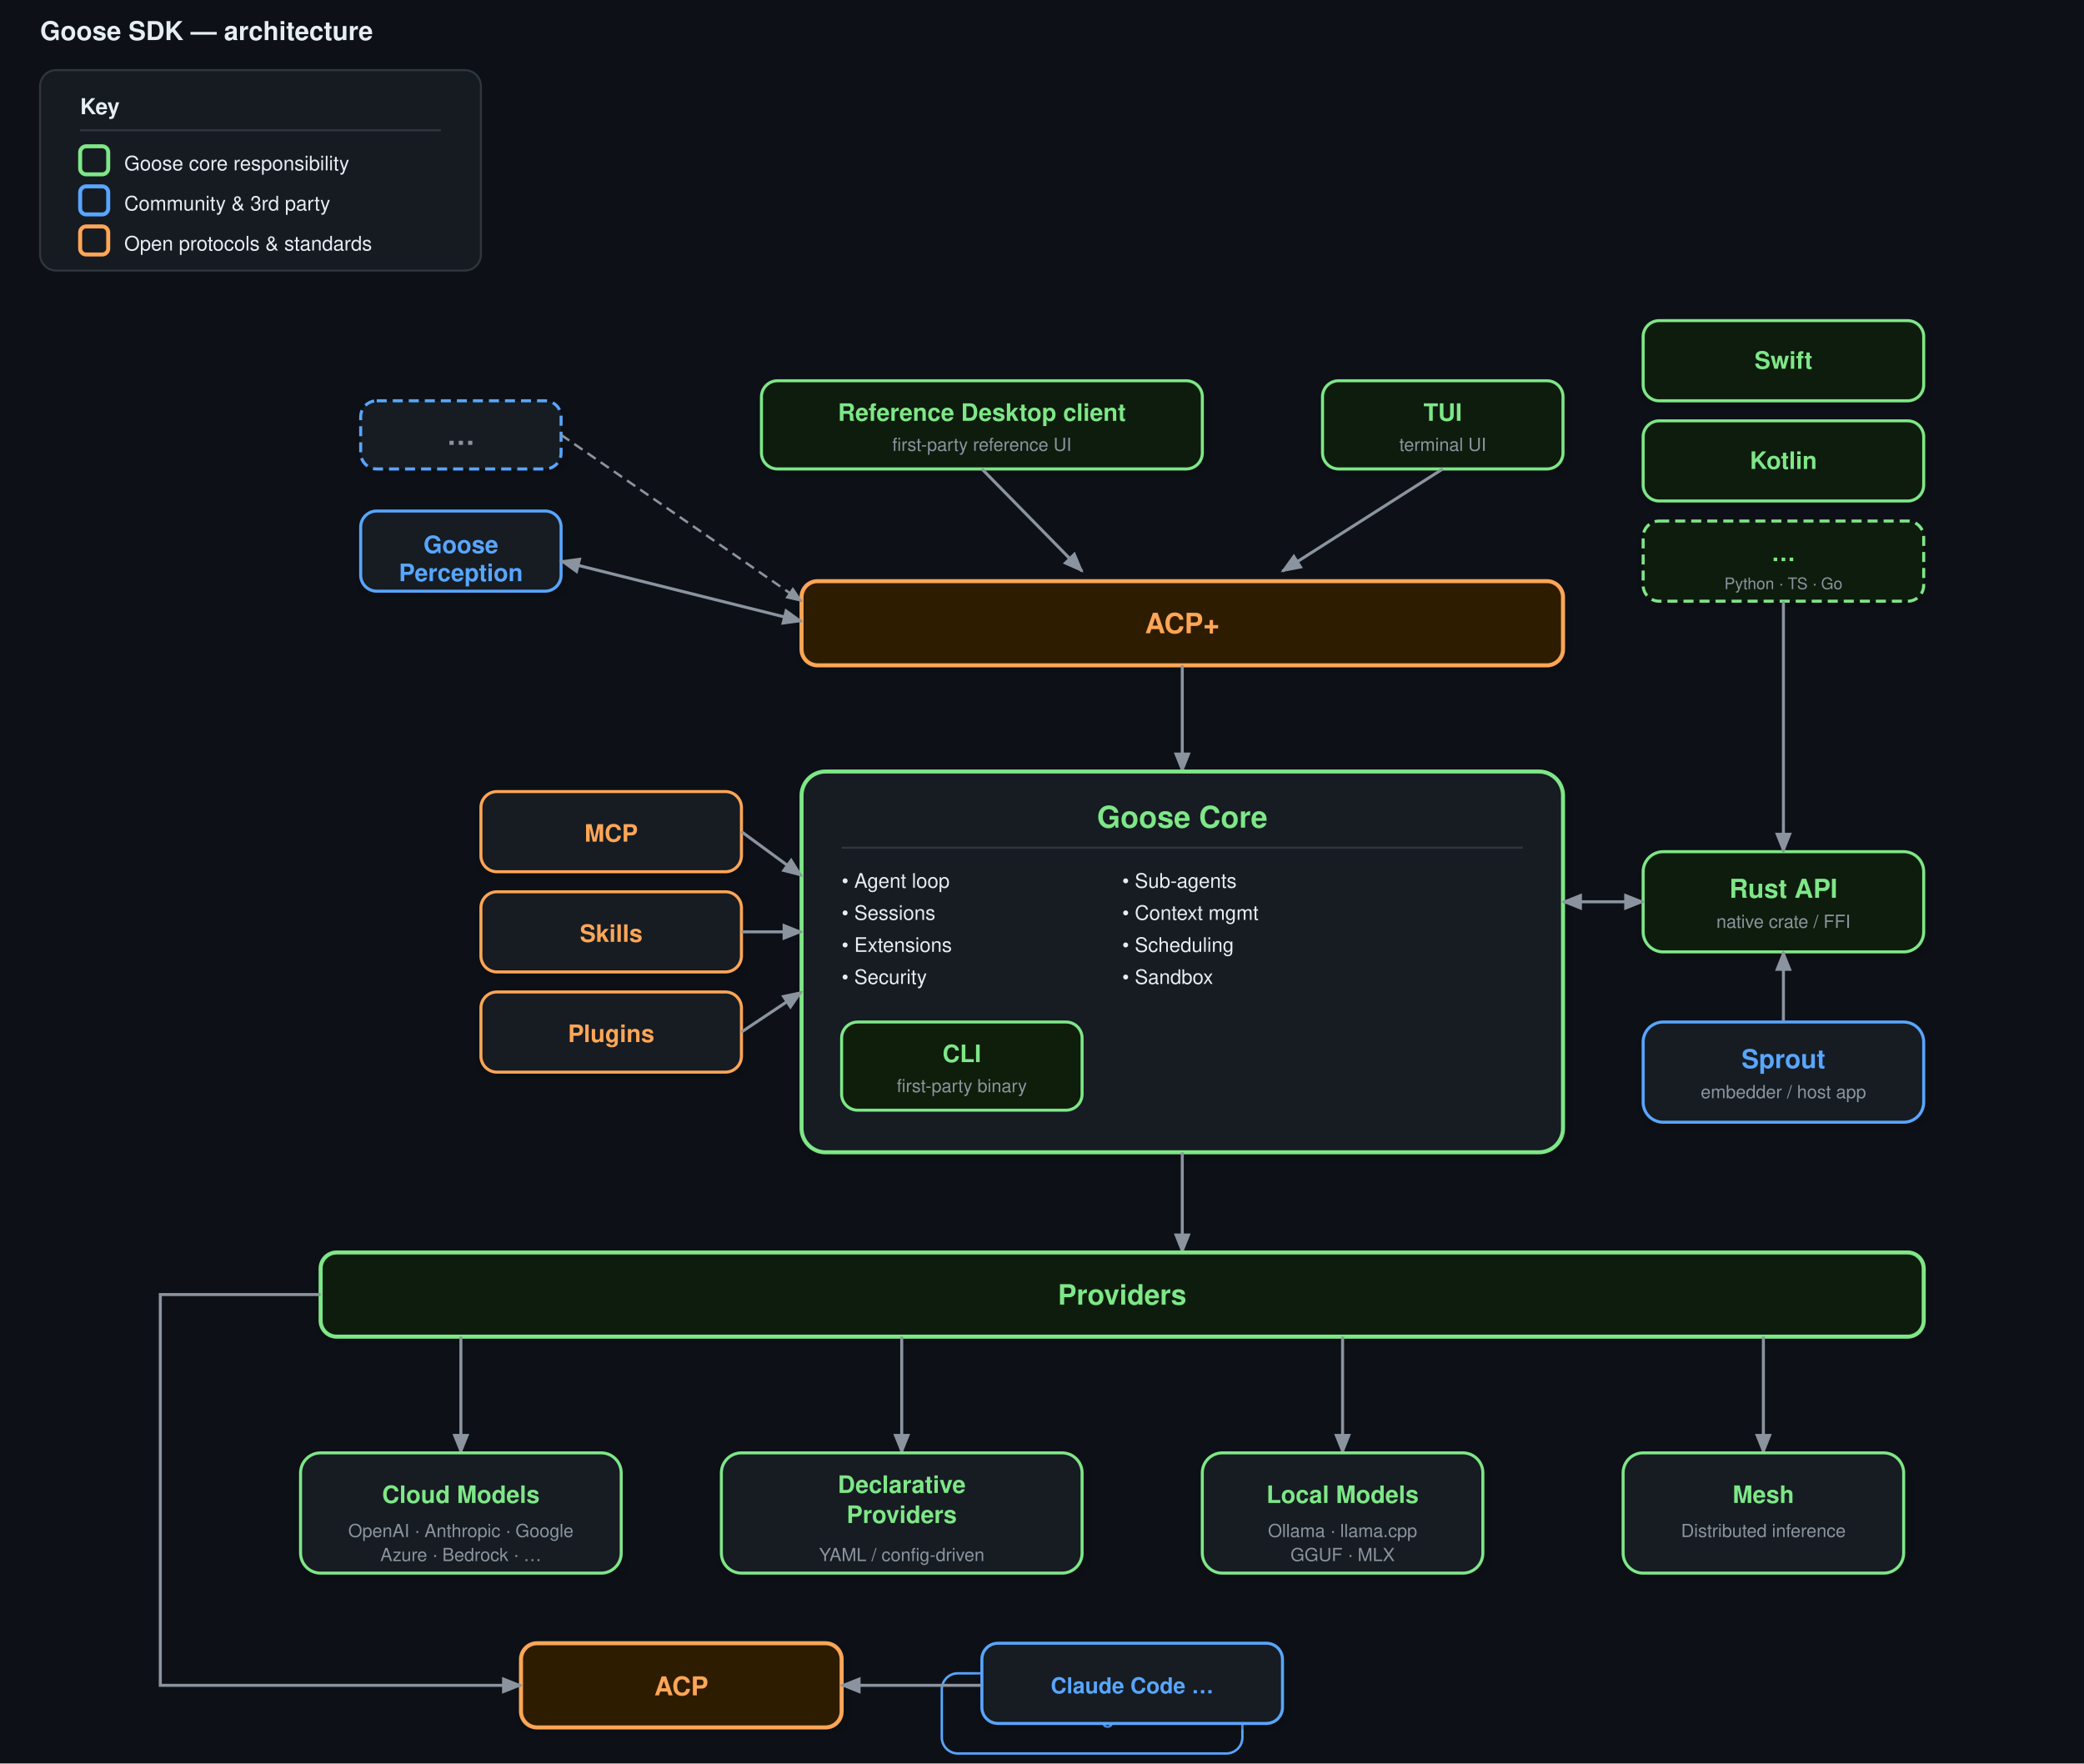
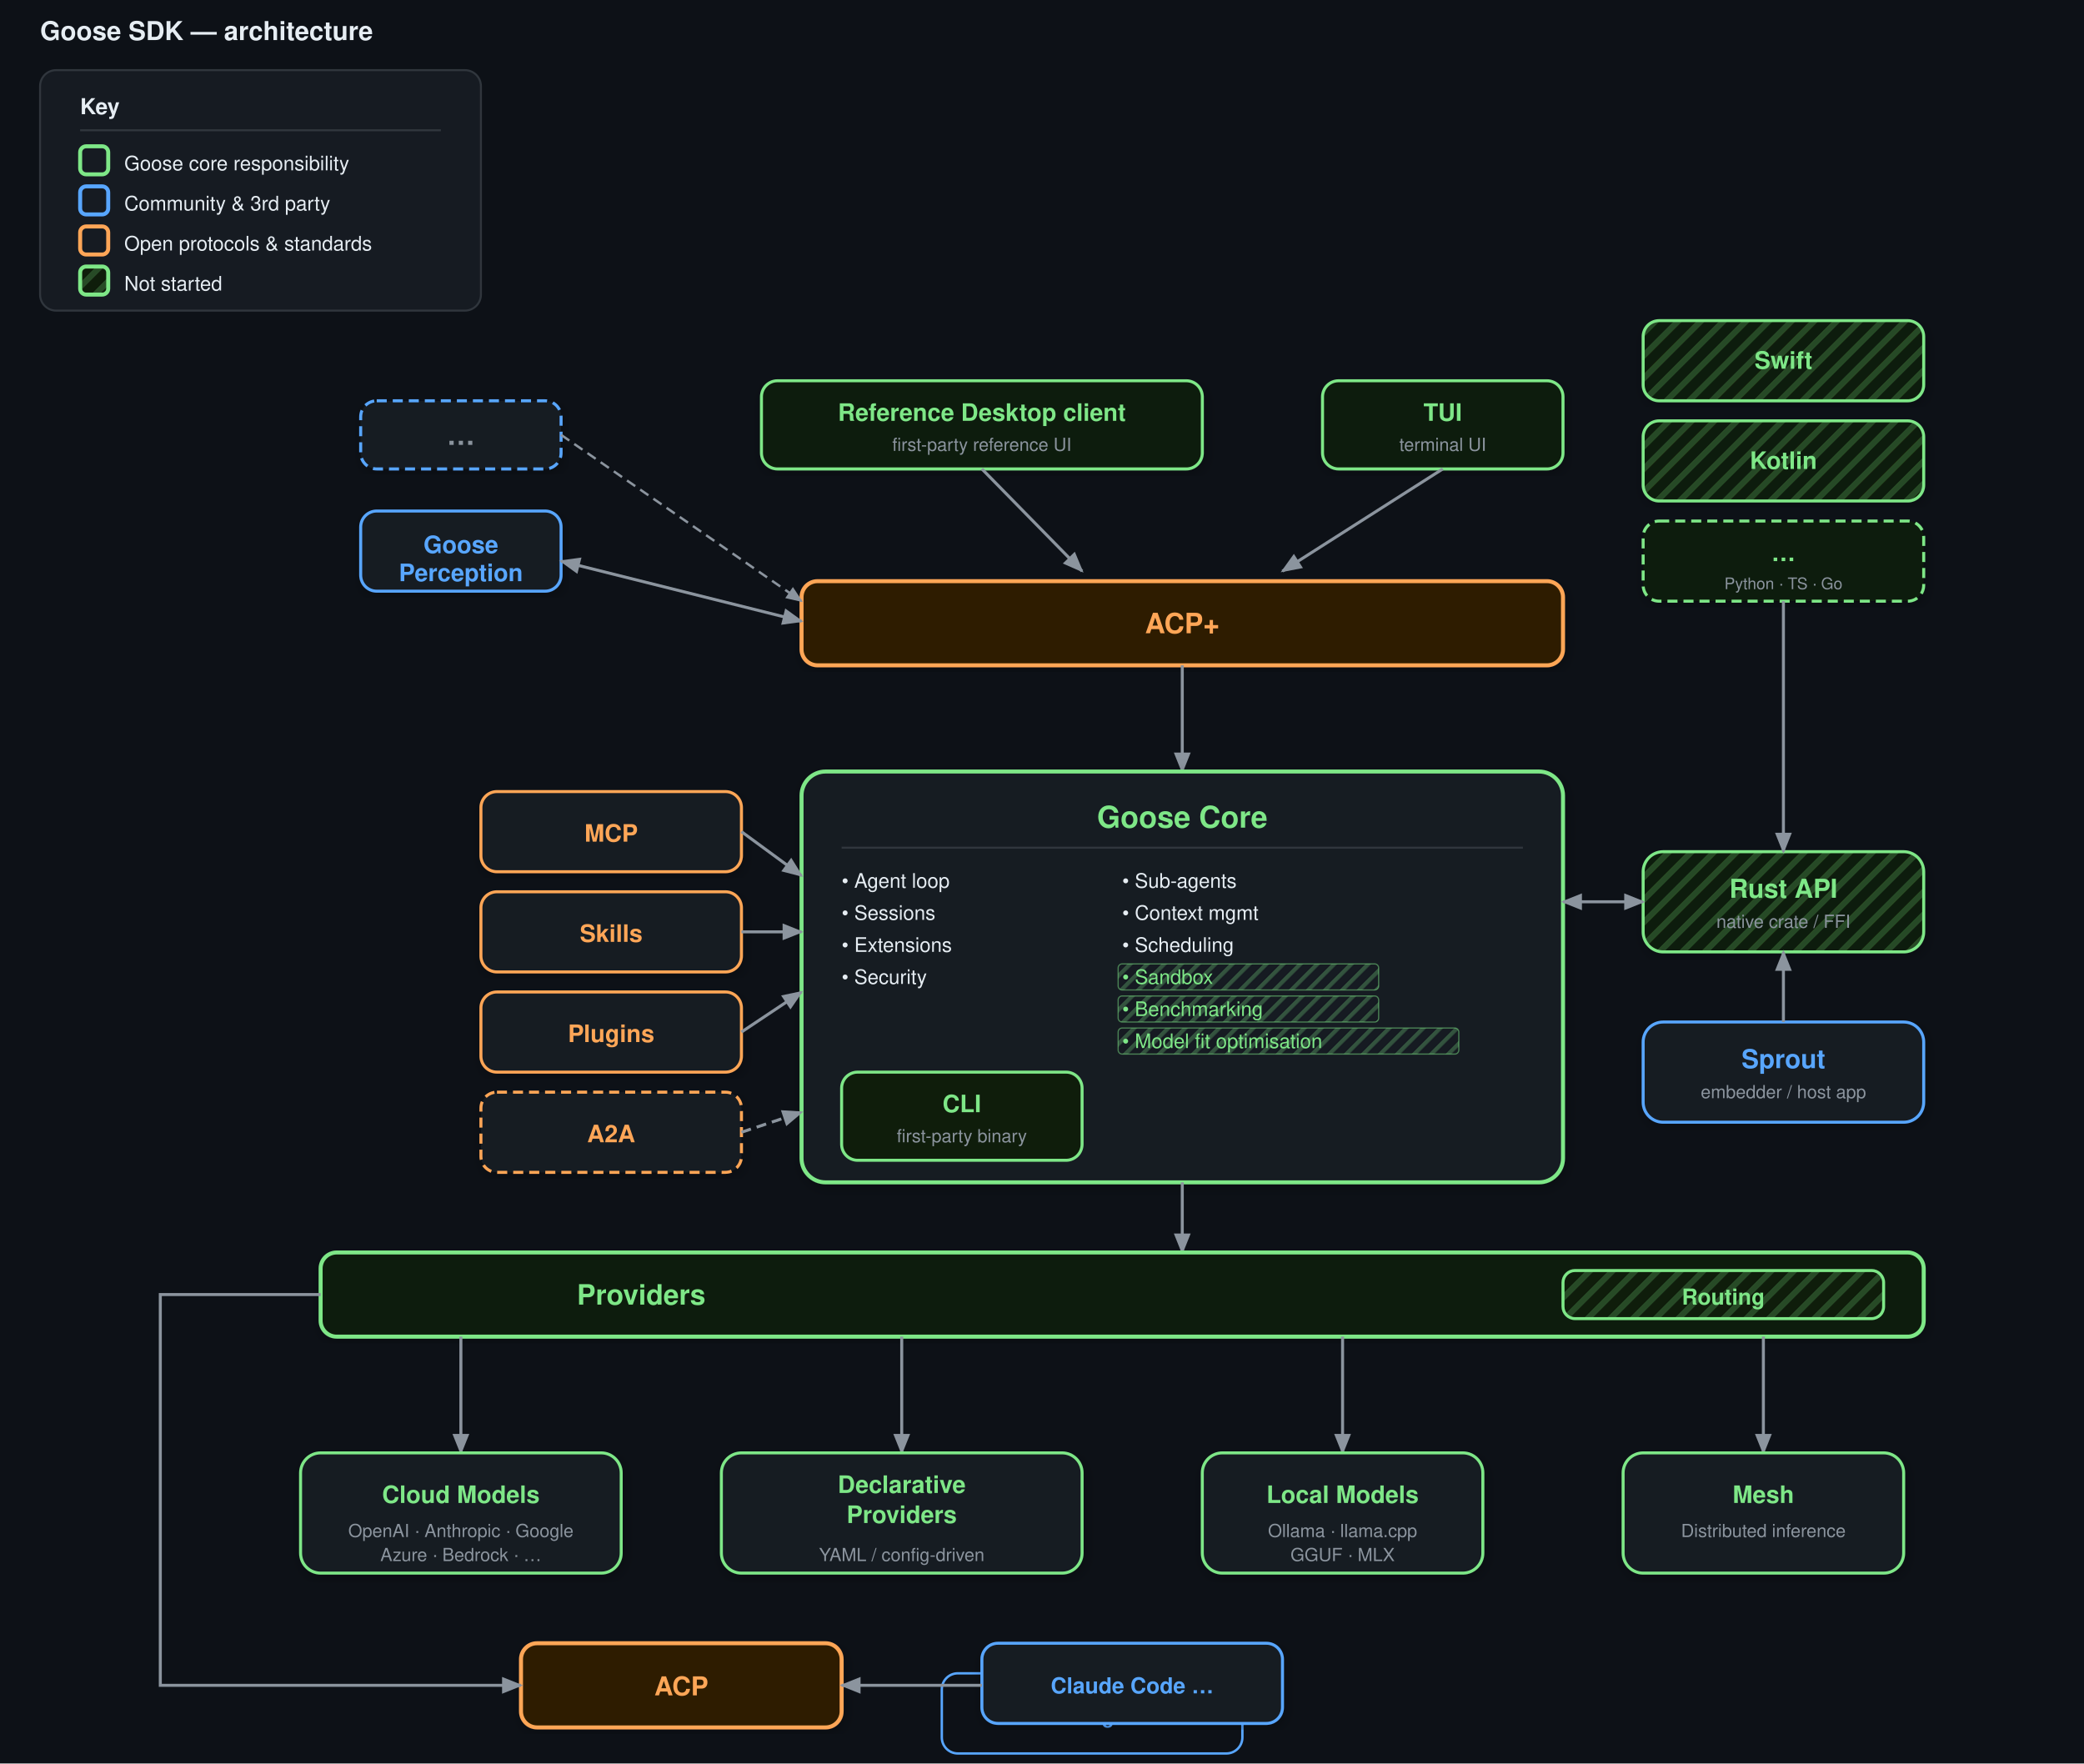
<svg xmlns="http://www.w3.org/2000/svg" viewBox="0 0 1040 880" font-family="-apple-system, BlinkMacSystemFont, 'Segoe UI', Helvetica, Arial, sans-serif">
  <defs>
    <marker id="arr" viewBox="0 0 10 10" refX="9" refY="5" markerWidth="7" markerHeight="7" orient="auto-start-reverse">
      <path d="M 0 1 L 10 5 L 0 9 z" fill="#8b949e" />
    </marker>
    <filter id="shadow" x="-4%" y="-4%" width="108%" height="112%">
      <feDropShadow dx="1" dy="2" stdDeviation="3" flood-opacity="0.25" />
    </filter>
+     <pattern id="stripeGreen" patternUnits="userSpaceOnUse" width="8" height="8" patternTransform="rotate(45)">
+       <rect width="8" height="8" fill="#0f1d0b" />
+       <rect width="3" height="8" fill="#7ee787" fill-opacity="0.22" />
+     </pattern>
+     <pattern id="stripeGreenInline" patternUnits="userSpaceOnUse" width="6" height="6" patternTransform="rotate(45)">
+       <rect width="6" height="6" fill="#161b22" />
+       <rect width="2" height="6" fill="#7ee787" fill-opacity="0.28" />
+     </pattern>
  </defs>
  <rect width="1040" height="880" fill="#0d1117" />
  <text x="20" y="20" font-size="13" font-weight="700" fill="#e6edf3">Goose SDK — architecture</text>
-   <rect x="20" y="35" width="220" height="100" rx="8" fill="#161b22" stroke="#30363d" stroke-width="1" />
+   <rect x="20" y="35" width="220" height="120" rx="8" fill="#161b22" stroke="#30363d" stroke-width="1" />
  <text x="40" y="57" font-size="11" font-weight="700" fill="#e6edf3">Key</text>
  <line x1="40" y1="65" x2="220" y2="65" stroke="#30363d" stroke-width="1" />
  <rect x="40" y="73" width="14" height="14" rx="3" fill="none" stroke="#7ee787" stroke-width="2" />
  <text x="62" y="85" font-size="10" fill="#e6edf3">Goose core responsibility</text>
  <rect x="40" y="93" width="14" height="14" rx="3" fill="none" stroke="#58a6ff" stroke-width="2" />
  <text x="62" y="105" font-size="10" fill="#e6edf3">Community &amp; 3rd party</text>
  <rect x="40" y="113" width="14" height="14" rx="3" fill="none" stroke="#ffa657" stroke-width="2" />
  <text x="62" y="125" font-size="10" fill="#e6edf3">Open protocols &amp; standards</text>
+   <rect x="40" y="133" width="14" height="14" rx="3" fill="url(#stripeGreen)" stroke="#7ee787" stroke-width="2" />
+   <text x="62" y="145" font-size="10" fill="#e6edf3">Not started</text>
  <rect x="380" y="190" width="220" height="44" rx="8" fill="#0f1d0b" stroke="#7ee787" stroke-width="1.5" filter="url(#shadow)" />
  <text x="490" y="210" text-anchor="middle" font-size="12" font-weight="700" fill="#7ee787">Reference Desktop client</text>
  <text x="490" y="225" text-anchor="middle" font-size="9" fill="#8b949e">first-party reference UI</text>
  <rect x="660" y="190" width="120" height="44" rx="8" fill="#0f1d0b" stroke="#7ee787" stroke-width="1.5" filter="url(#shadow)" />
  <text x="720" y="210" text-anchor="middle" font-size="12" font-weight="700" fill="#7ee787">TUI</text>
  <text x="720" y="225" text-anchor="middle" font-size="9" fill="#8b949e">terminal UI</text>

   ACP+ --&gt;
  <line x1="490" y1="234" x2="540" y2="285" stroke="#8b949e" stroke-width="1.5" marker-end="url(#arr)" />

   ACP+ --&gt;
  <line x1="720" y1="234" x2="640" y2="285" stroke="#8b949e" stroke-width="1.5" marker-end="url(#arr)" />
  <rect x="400" y="290" width="380" height="42" rx="8" fill="#2d1f00" stroke="#ffa657" stroke-width="2" filter="url(#shadow)" />
  <text x="590" y="316" text-anchor="middle" font-size="14" font-weight="700" fill="#ffa657">ACP+</text>

   ACP+ --&gt;
  <rect x="180" y="200" width="100" height="34" rx="8" fill="#161b22" stroke="#58a6ff" stroke-width="1.5" stroke-dasharray="5,3" filter="url(#shadow)" />
  <text x="230" y="222" text-anchor="middle" font-size="14" font-weight="600" fill="#8b949e">…</text>
  <line x1="280" y1="217" x2="400" y2="300" stroke="#8b949e" stroke-width="1.2" stroke-dasharray="5,3" marker-end="url(#arr)" />
  <rect x="180" y="255" width="100" height="40" rx="8" fill="#161b22" stroke="#58a6ff" stroke-width="1.5" filter="url(#shadow)" />
  <text x="230" y="276" text-anchor="middle" font-size="12" font-weight="600" fill="#58a6ff">Goose</text>
  <text x="230" y="290" text-anchor="middle" font-size="12" font-weight="600" fill="#58a6ff">Perception</text>
  <line x1="280" y1="280" x2="400" y2="310" stroke="#8b949e" stroke-width="1.5" marker-start="url(#arr)" marker-end="url(#arr)" />

   Goose Core --&gt;
  <line x1="590" y1="332" x2="590" y2="385" stroke="#8b949e" stroke-width="1.5" marker-end="url(#arr)" />
-   <rect x="400" y="385" width="380" height="190" rx="12" fill="#161b22" stroke="#7ee787" stroke-width="2" filter="url(#shadow)" />
+   <rect x="400" y="385" width="380" height="205" rx="12" fill="#161b22" stroke="#7ee787" stroke-width="2" filter="url(#shadow)" />
  <text x="590" y="413" text-anchor="middle" font-size="15" font-weight="700" fill="#7ee787">Goose Core</text>
  <line x1="420" y1="423" x2="760" y2="423" stroke="#30363d" stroke-width="1" />
  <text x="420" y="443" font-size="10" fill="#e6edf3">• Agent loop</text>
  <text x="420" y="459" font-size="10" fill="#e6edf3">• Sessions</text>
  <text x="420" y="475" font-size="10" fill="#e6edf3">• Extensions</text>
  <text x="420" y="491" font-size="10" fill="#e6edf3">• Security</text>
  <text x="560" y="443" font-size="10" fill="#e6edf3">• Sub-agents</text>
  <text x="560" y="459" font-size="10" fill="#e6edf3">• Context mgmt</text>
  <text x="560" y="475" font-size="10" fill="#e6edf3">• Scheduling</text>
-   <text x="560" y="491" font-size="10" fill="#e6edf3">• Sandbox</text>
-   <rect x="420" y="510" width="120" height="44" rx="8" fill="#0f1d0b" stroke="#7ee787" stroke-width="1.5" />
-   <text x="480" y="530" text-anchor="middle" font-size="12" font-weight="700" fill="#7ee787">CLI</text>
-   <text x="480" y="545" text-anchor="middle" font-size="9" fill="#8b949e">first-party binary</text>
+   <rect x="558" y="481" width="130" height="13" rx="2" fill="url(#stripeGreenInline)" stroke="#7ee787" stroke-width="0.6" stroke-opacity="0.5" />
+   <text x="560" y="491" font-size="10" fill="#7ee787">• Sandbox</text>
+   <rect x="558" y="497" width="130" height="13" rx="2" fill="url(#stripeGreenInline)" stroke="#7ee787" stroke-width="0.6" stroke-opacity="0.5" />
+   <text x="560" y="507" font-size="10" fill="#7ee787">• Benchmarking</text>
+   <rect x="558" y="513" width="170" height="13" rx="2" fill="url(#stripeGreenInline)" stroke="#7ee787" stroke-width="0.6" stroke-opacity="0.5" />
+   <text x="560" y="523" font-size="10" fill="#7ee787">• Model fit optimisation</text>
+   <rect x="420" y="535" width="120" height="44" rx="8" fill="#0f1d0b" stroke="#7ee787" stroke-width="1.5" />
+   <text x="480" y="555" text-anchor="middle" font-size="12" font-weight="700" fill="#7ee787">CLI</text>
+   <text x="480" y="570" text-anchor="middle" font-size="9" fill="#8b949e">first-party binary</text>
  <rect x="240" y="395" width="130" height="40" rx="8" fill="#161b22" stroke="#ffa657" stroke-width="1.5" filter="url(#shadow)" />
  <text x="305" y="420" text-anchor="middle" font-size="12" font-weight="600" fill="#ffa657">MCP</text>
  <rect x="240" y="445" width="130" height="40" rx="8" fill="#161b22" stroke="#ffa657" stroke-width="1.5" filter="url(#shadow)" />
  <text x="305" y="470" text-anchor="middle" font-size="12" font-weight="600" fill="#ffa657">Skills</text>
  <rect x="240" y="495" width="130" height="40" rx="8" fill="#161b22" stroke="#ffa657" stroke-width="1.5" filter="url(#shadow)" />
  <text x="305" y="520" text-anchor="middle" font-size="12" font-weight="600" fill="#ffa657">Plugins</text>
+   <rect x="240" y="545" width="130" height="40" rx="8" fill="#161b22" stroke="#ffa657" stroke-width="1.5" stroke-dasharray="5,3" filter="url(#shadow)" />
+   <text x="305" y="570" text-anchor="middle" font-size="12" font-weight="600" fill="#ffa657">A2A</text>
  <line x1="370" y1="415" x2="400" y2="437" stroke="#8b949e" stroke-width="1.5" marker-end="url(#arr)" />
  <line x1="370" y1="465" x2="400" y2="465" stroke="#8b949e" stroke-width="1.5" marker-end="url(#arr)" />
  <line x1="370" y1="515" x2="400" y2="495" stroke="#8b949e" stroke-width="1.5" marker-end="url(#arr)" />
-   <rect x="820" y="425" width="140" height="50" rx="10" fill="#0f1d0b" stroke="#7ee787" stroke-width="1.5" filter="url(#shadow)" />
+   <line x1="370" y1="565" x2="400" y2="555" stroke="#8b949e" stroke-width="1.5" stroke-dasharray="5,3" marker-end="url(#arr)" />
+   <rect x="820" y="425" width="140" height="50" rx="10" fill="url(#stripeGreen)" stroke="#7ee787" stroke-width="1.5" filter="url(#shadow)" />
  <text x="890" y="448" text-anchor="middle" font-size="13" font-weight="700" fill="#7ee787">Rust API</text>
  <text x="890" y="463" text-anchor="middle" font-size="9" fill="#8b949e">native crate / FFI</text>
  <line x1="780" y1="450" x2="820" y2="450" stroke="#8b949e" stroke-width="1.5" marker-start="url(#arr)" marker-end="url(#arr)" />
-   <rect x="820" y="160" width="140" height="40" rx="8" fill="#0f1d0b" stroke="#7ee787" stroke-width="1.5" filter="url(#shadow)" />
+   <rect x="820" y="160" width="140" height="40" rx="8" fill="url(#stripeGreen)" stroke="#7ee787" stroke-width="1.5" filter="url(#shadow)" />
  <text x="890" y="184" text-anchor="middle" font-size="12" font-weight="700" fill="#7ee787">Swift</text>
-   <rect x="820" y="210" width="140" height="40" rx="8" fill="#0f1d0b" stroke="#7ee787" stroke-width="1.5" filter="url(#shadow)" />
+   <rect x="820" y="210" width="140" height="40" rx="8" fill="url(#stripeGreen)" stroke="#7ee787" stroke-width="1.5" filter="url(#shadow)" />
  <text x="890" y="234" text-anchor="middle" font-size="12" font-weight="700" fill="#7ee787">Kotlin</text>
  <rect x="820" y="260" width="140" height="40" rx="8" fill="#0f1d0b" stroke="#7ee787" stroke-width="1.5" stroke-dasharray="5,3" filter="url(#shadow)" />
  <text x="890" y="280" text-anchor="middle" font-size="12" font-weight="700" fill="#7ee787">…</text>
  <text x="890" y="294" text-anchor="middle" font-size="8" fill="#8b949e">Python · TS · Go</text>
  <line x1="890" y1="300" x2="890" y2="425" stroke="#8b949e" stroke-width="1.5" marker-end="url(#arr)" />
  <rect x="820" y="510" width="140" height="50" rx="10" fill="#161b22" stroke="#58a6ff" stroke-width="1.5" filter="url(#shadow)" />
  <text x="890" y="533" text-anchor="middle" font-size="13" font-weight="700" fill="#58a6ff">Sprout</text>
  <text x="890" y="548" text-anchor="middle" font-size="9" fill="#8b949e">embedder / host app</text>

   Rust API --&gt;
  <line x1="890" y1="510" x2="890" y2="475" stroke="#8b949e" stroke-width="1.5" marker-end="url(#arr)" />

  
  
  

   Providers bar --&gt;
-   <line x1="590" y1="575" x2="590" y2="625" stroke="#8b949e" stroke-width="1.5" marker-end="url(#arr)" />
+   <line x1="590" y1="590" x2="590" y2="625" stroke="#8b949e" stroke-width="1.5" marker-end="url(#arr)" />
  <rect x="160" y="625" width="800" height="42" rx="8" fill="#0f1d0b" stroke="#7ee787" stroke-width="2" filter="url(#shadow)" />
-   <text x="560" y="651" text-anchor="middle" font-size="14" font-weight="700" fill="#7ee787">Providers</text>
+   <text x="320" y="651" text-anchor="middle" font-size="14" font-weight="700" fill="#7ee787">Providers</text>
+   <rect x="780" y="634" width="160" height="24" rx="6" fill="url(#stripeGreen)" stroke="#7ee787" stroke-width="1.5" />
+   <text x="860" y="651" text-anchor="middle" font-size="11" font-weight="700" fill="#7ee787">Routing</text>
  <line x1="230" y1="667" x2="230" y2="725" stroke="#8b949e" stroke-width="1.5" marker-end="url(#arr)" />
  <line x1="450" y1="667" x2="450" y2="725" stroke="#8b949e" stroke-width="1.5" marker-end="url(#arr)" />
  <line x1="670" y1="667" x2="670" y2="725" stroke="#8b949e" stroke-width="1.5" marker-end="url(#arr)" />
  <line x1="880" y1="667" x2="880" y2="725" stroke="#8b949e" stroke-width="1.5" marker-end="url(#arr)" />
  <rect x="150" y="725" width="160" height="60" rx="10" fill="#161b22" stroke="#7ee787" stroke-width="1.5" filter="url(#shadow)" />
  <text x="230" y="750" text-anchor="middle" font-size="12" font-weight="700" fill="#7ee787">Cloud Models</text>
  <text x="230" y="767" text-anchor="middle" font-size="9" fill="#8b949e">OpenAI · Anthropic · Google</text>
  <text x="230" y="779" text-anchor="middle" font-size="9" fill="#8b949e">Azure · Bedrock · …</text>
  <rect x="360" y="725" width="180" height="60" rx="10" fill="#161b22" stroke="#7ee787" stroke-width="1.5" filter="url(#shadow)" />
  <text x="450" y="745" text-anchor="middle" font-size="12" font-weight="700" fill="#7ee787">Declarative</text>
  <text x="450" y="760" text-anchor="middle" font-size="12" font-weight="700" fill="#7ee787">Providers</text>
  <text x="450" y="779" text-anchor="middle" font-size="9" fill="#8b949e">YAML / config-driven</text>
  <rect x="600" y="725" width="140" height="60" rx="10" fill="#161b22" stroke="#7ee787" stroke-width="1.5" filter="url(#shadow)" />
  <text x="670" y="750" text-anchor="middle" font-size="12" font-weight="700" fill="#7ee787">Local Models</text>
  <text x="670" y="767" text-anchor="middle" font-size="9" fill="#8b949e">Ollama · llama.cpp</text>
  <text x="670" y="779" text-anchor="middle" font-size="9" fill="#8b949e">GGUF · MLX</text>
  <rect x="810" y="725" width="140" height="60" rx="10" fill="#161b22" stroke="#7ee787" stroke-width="1.5" filter="url(#shadow)" />
  <text x="880" y="750" text-anchor="middle" font-size="12" font-weight="700" fill="#7ee787">Mesh</text>
  <text x="880" y="767" text-anchor="middle" font-size="9" fill="#8b949e">Distributed inference</text>
  <rect x="260" y="820" width="160" height="42" rx="8" fill="#2d1f00" stroke="#ffa657" stroke-width="2" filter="url(#shadow)" />
  <text x="340" y="846" text-anchor="middle" font-size="13" font-weight="700" fill="#ffa657">ACP</text>
  <polyline points="160,646 80,646 80,841 260,841" fill="none" stroke="#8b949e" stroke-width="1.5" marker-end="url(#arr)" />
  <rect x="470" y="835" width="150" height="40" rx="8" fill="#0d1117" stroke="#58a6ff" stroke-width="1.2" />
  <text x="545" y="860" text-anchor="middle" font-size="10" font-weight="600" fill="#58a6ff">Other Agents</text>
  <rect x="490" y="820" width="150" height="40" rx="8" fill="#161b22" stroke="#58a6ff" stroke-width="1.5" filter="url(#shadow)" />
  <text x="565" y="845" text-anchor="middle" font-size="11" font-weight="600" fill="#58a6ff">Claude Code …</text>

   ACP --&gt;
  <line x1="490" y1="841" x2="420" y2="841" stroke="#8b949e" stroke-width="1.5" marker-end="url(#arr)" />
</svg>
